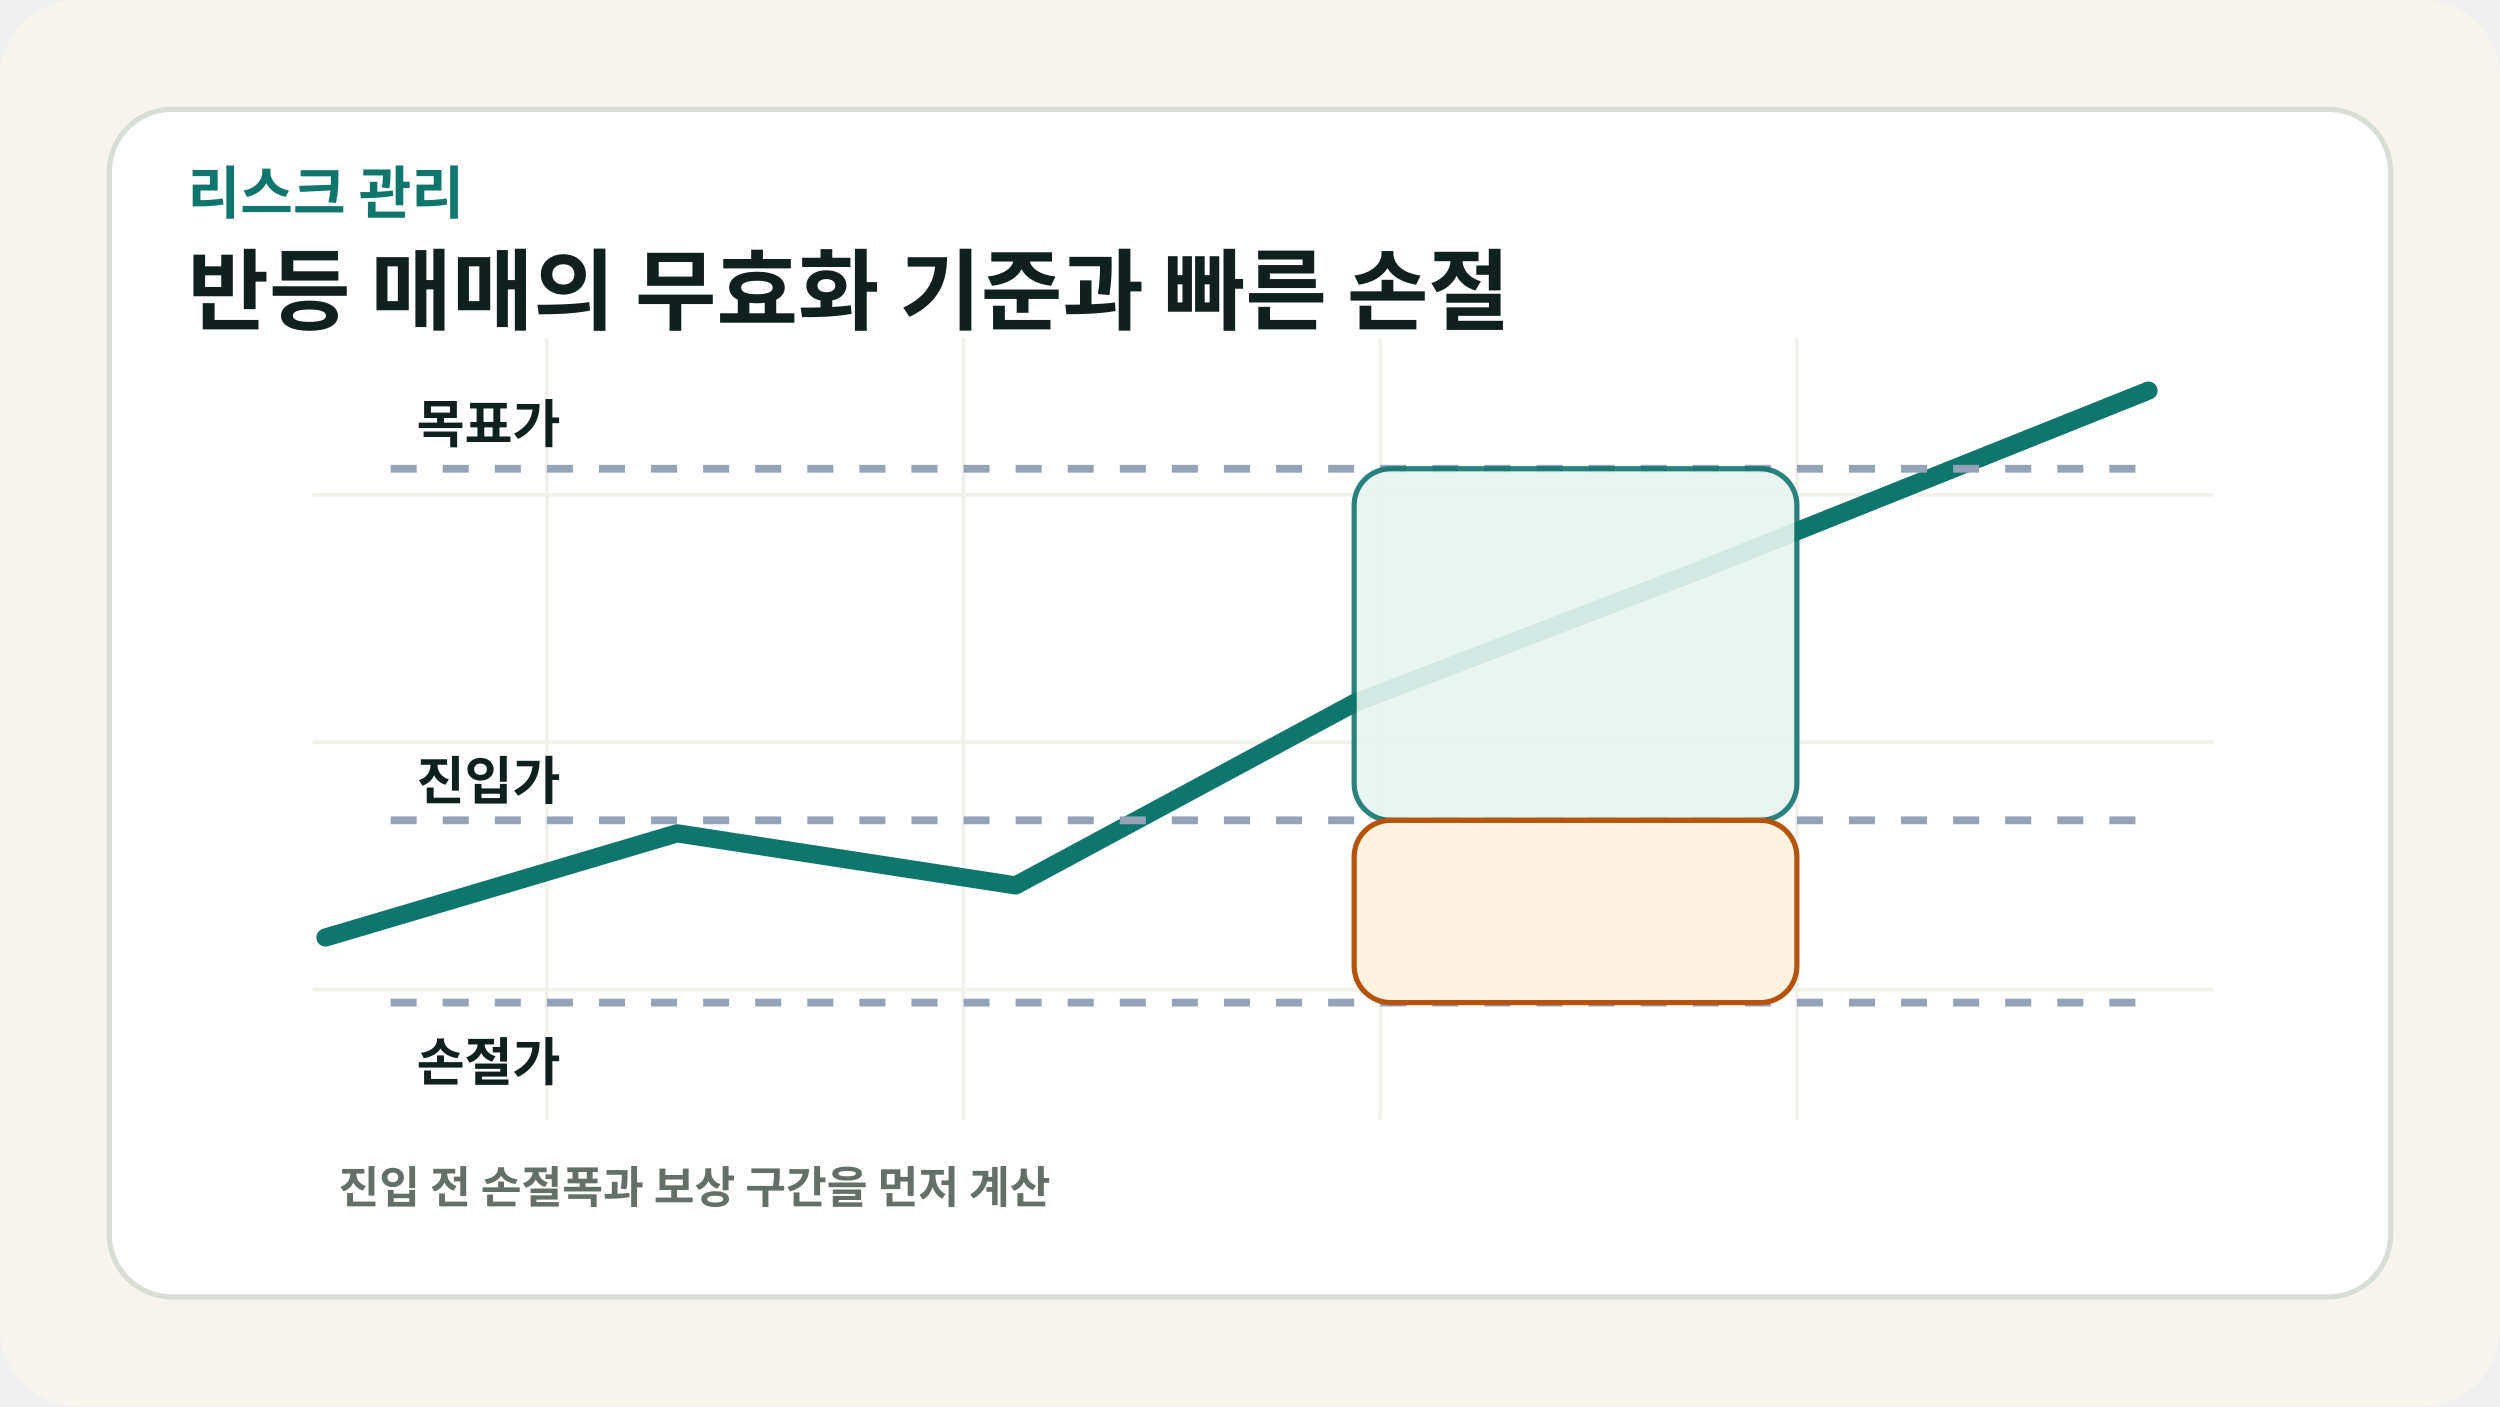
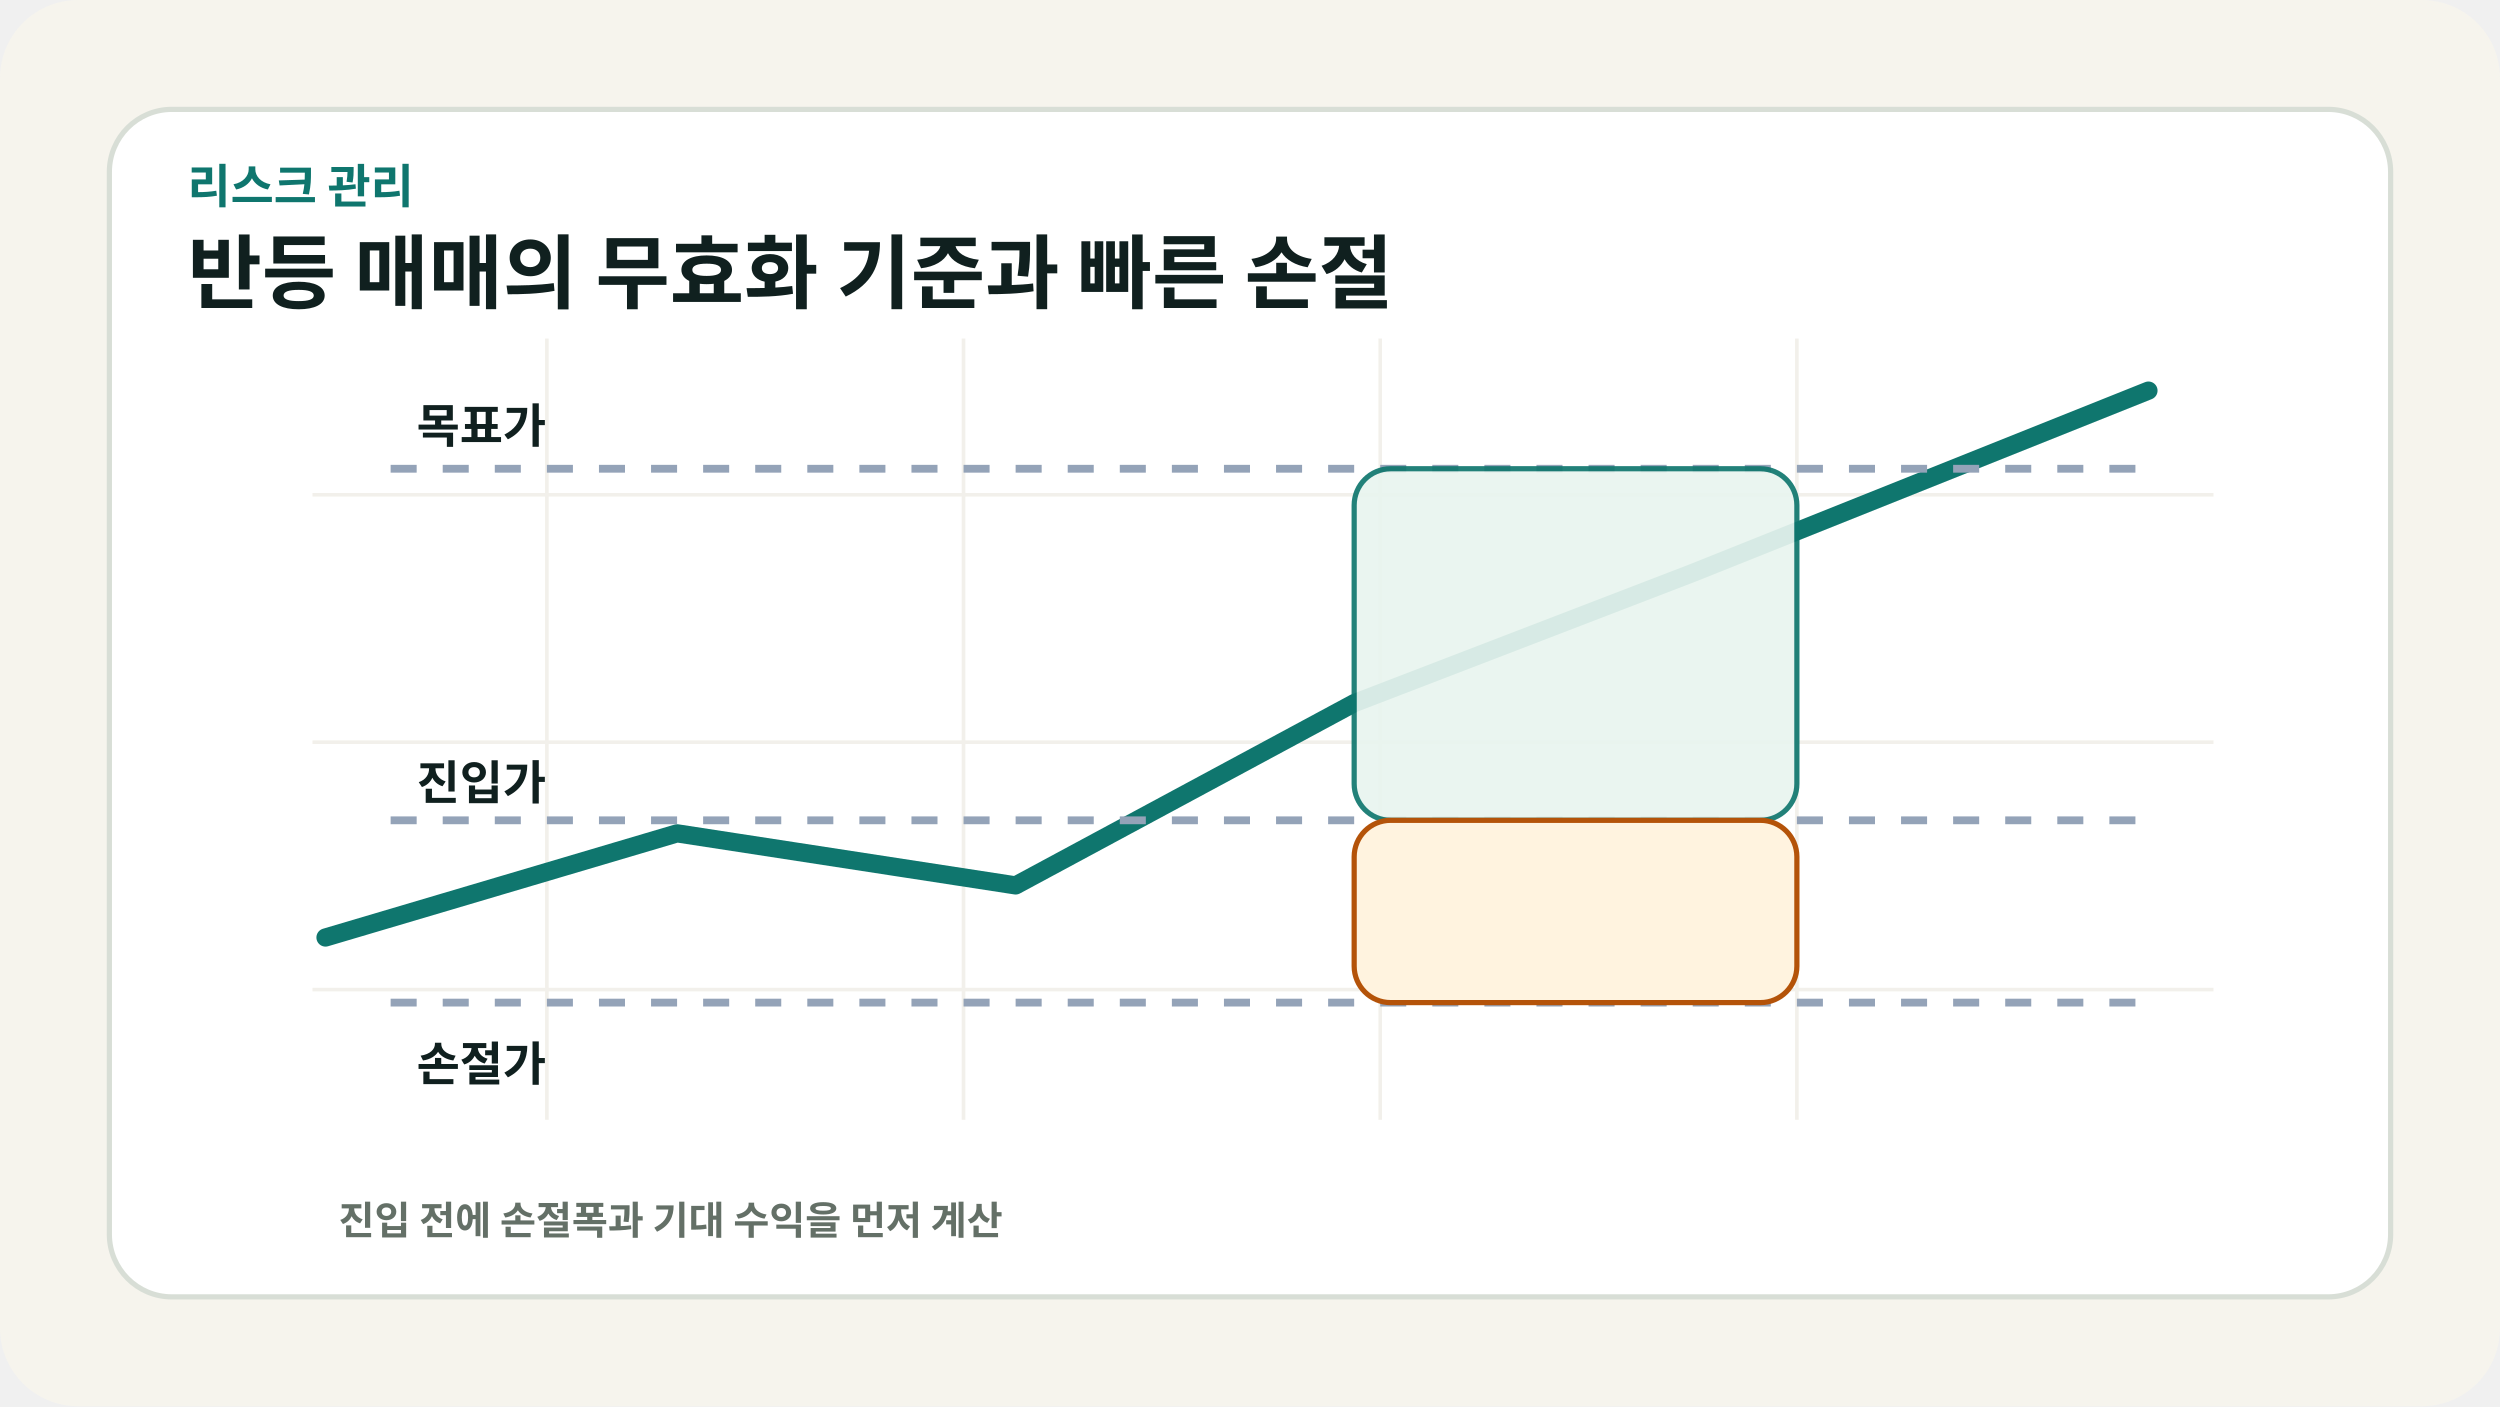
<svg xmlns="http://www.w3.org/2000/svg" width="960" height="540" viewBox="0 0 960 540" role="img" aria-labelledby="title desc">
  <style>
- .bg{fill:#f6f4ed}.panel{fill:#fff;stroke:#d8ded6;stroke-width:2}.title{font:800 34px system-ui,-apple-system,BlinkMacSystemFont,"Segoe UI",sans-serif;fill:#10201f}.sub{font:800 22px system-ui,-apple-system,BlinkMacSystemFont,"Segoe UI",sans-serif;fill:#0f766e}.label{font:800 20px system-ui,-apple-system,BlinkMacSystemFont,"Segoe UI",sans-serif;fill:#10201f}.note{font:700 17px system-ui,-apple-system,BlinkMacSystemFont,"Segoe UI",sans-serif;fill:#647067}.line{fill:none;stroke:#0f766e;stroke-width:7;stroke-linecap:round;stroke-linejoin:round}.down{fill:none;stroke:#b45309;stroke-width:7;stroke-linecap:round;stroke-linejoin:round}.thin{fill:none;stroke:#94a3b8;stroke-width:4;stroke-linecap:round}.dash{stroke:#94a3b8;stroke-width:3;stroke-dasharray:10 10}.zone{fill:#e8f4ef;stroke:#0f766e;stroke-width:2;opacity:.9}.risk{fill:#fff3df;stroke:#b45309;stroke-width:2}.bar{fill:#0f766e;opacity:.92}.warn{fill:#b45309;opacity:.92}
+ .bg{fill:#f6f4ed}.panel{fill:#fff;stroke:#d8ded6;stroke-width:2}.title{font:800 31px system-ui,-apple-system,BlinkMacSystemFont,"Segoe UI",sans-serif;fill:#10201f}.sub{font:800 18px system-ui,-apple-system,BlinkMacSystemFont,"Segoe UI",sans-serif;fill:#0f766e}.label{font:800 18px system-ui,-apple-system,BlinkMacSystemFont,"Segoe UI",sans-serif;fill:#10201f}.note{font:700 15px system-ui,-apple-system,BlinkMacSystemFont,"Segoe UI",sans-serif;fill:#647067}.line{fill:none;stroke:#0f766e;stroke-width:7;stroke-linecap:round;stroke-linejoin:round}.down{fill:none;stroke:#b45309;stroke-width:7;stroke-linecap:round;stroke-linejoin:round}.thin{fill:none;stroke:#94a3b8;stroke-width:4;stroke-linecap:round}.dash{stroke:#94a3b8;stroke-width:3;stroke-dasharray:10 10}.zone{fill:#e8f4ef;stroke:#0f766e;stroke-width:2;opacity:.92}.risk{fill:#fff3df;stroke:#b45309;stroke-width:2}.bar{fill:#0f766e;opacity:.92}.warn{fill:#b45309;opacity:.92}
</style>
  <rect class="bg" width="960" height="540" rx="30" />
  <rect class="panel" x="42" y="42" width="876" height="456" rx="24" />
-   <text x="72" y="82" class="sub">리스크 관리</text>
-   <text x="72" y="124" class="title">반등 매매의 무효화 기준과 빠른 손절</text>
-   <g opacity=".55">
+   <text x="72" y="78" class="sub">리스크 관리</text>
+   <text x="72" y="116" class="title">반등 매매의 무효화 기준과 빠른 손절</text>
+   <g opacity=".52">
    <path d="M120 190H850M120 285H850M120 380H850M210 130V430M370 130V430M530 130V430M690 130V430" stroke="#e7e3d8" stroke-width="1.4" />
  </g>
  <path class="line" d="M125 360L260 320L390 340L520 270L650 220L825 150" />
  <path class="dash" d="M150 180H830M150 315H830M150 385H830" />
  <rect class="zone" x="520" y="180" width="170" height="135" rx="14" />
  <rect class="risk" x="520" y="315" width="170" height="70" rx="14" />
-   <g class="label">
-     <text x="160" y="170">목표가</text>
-     <text x="160" y="307">진입가</text>
-     <text x="160" y="415">손절가</text>
-   </g>
-   <text class="note" x="130" y="462">진입 전 손절폭과 보상 구간을 먼저 계산</text>
+   <text class="label" x="160" y="170">목표가</text>
+   <text class="label" x="160" y="307">진입가</text>
+   <text class="label" x="160" y="415">손절가</text>
+   <text class="note" x="130" y="474">진입 전에 손절폭과 기대 수익을 먼저 계산</text>
</svg>
